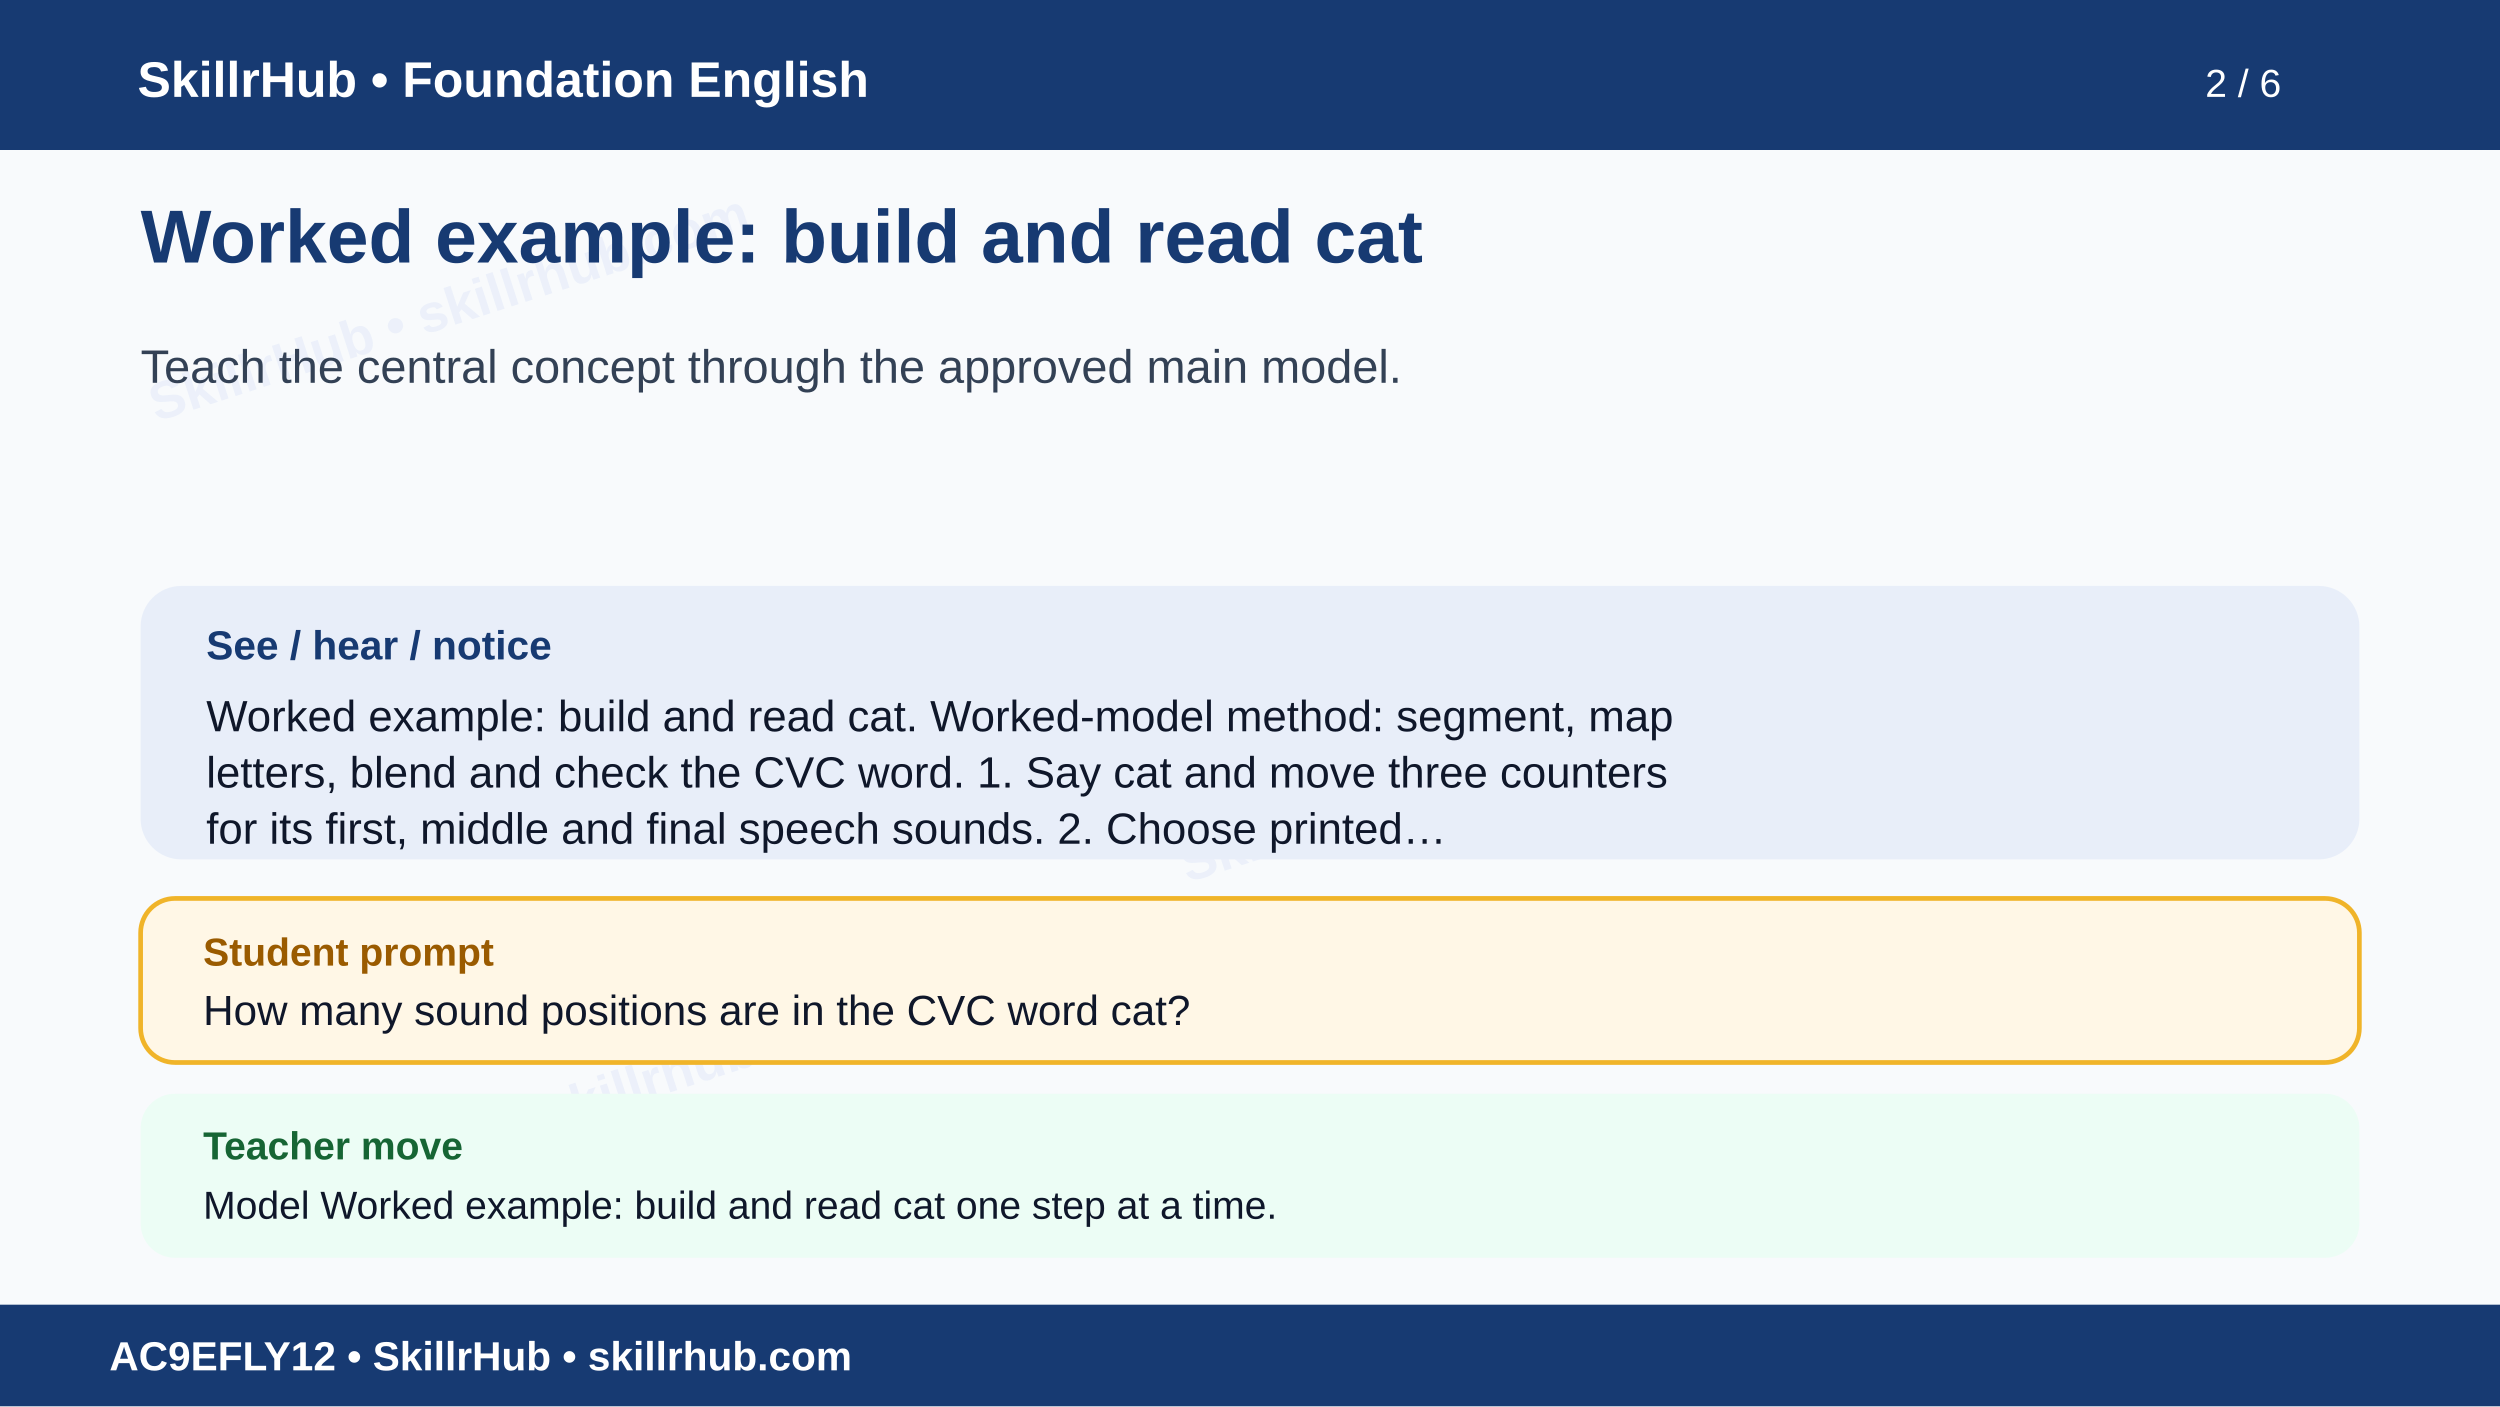
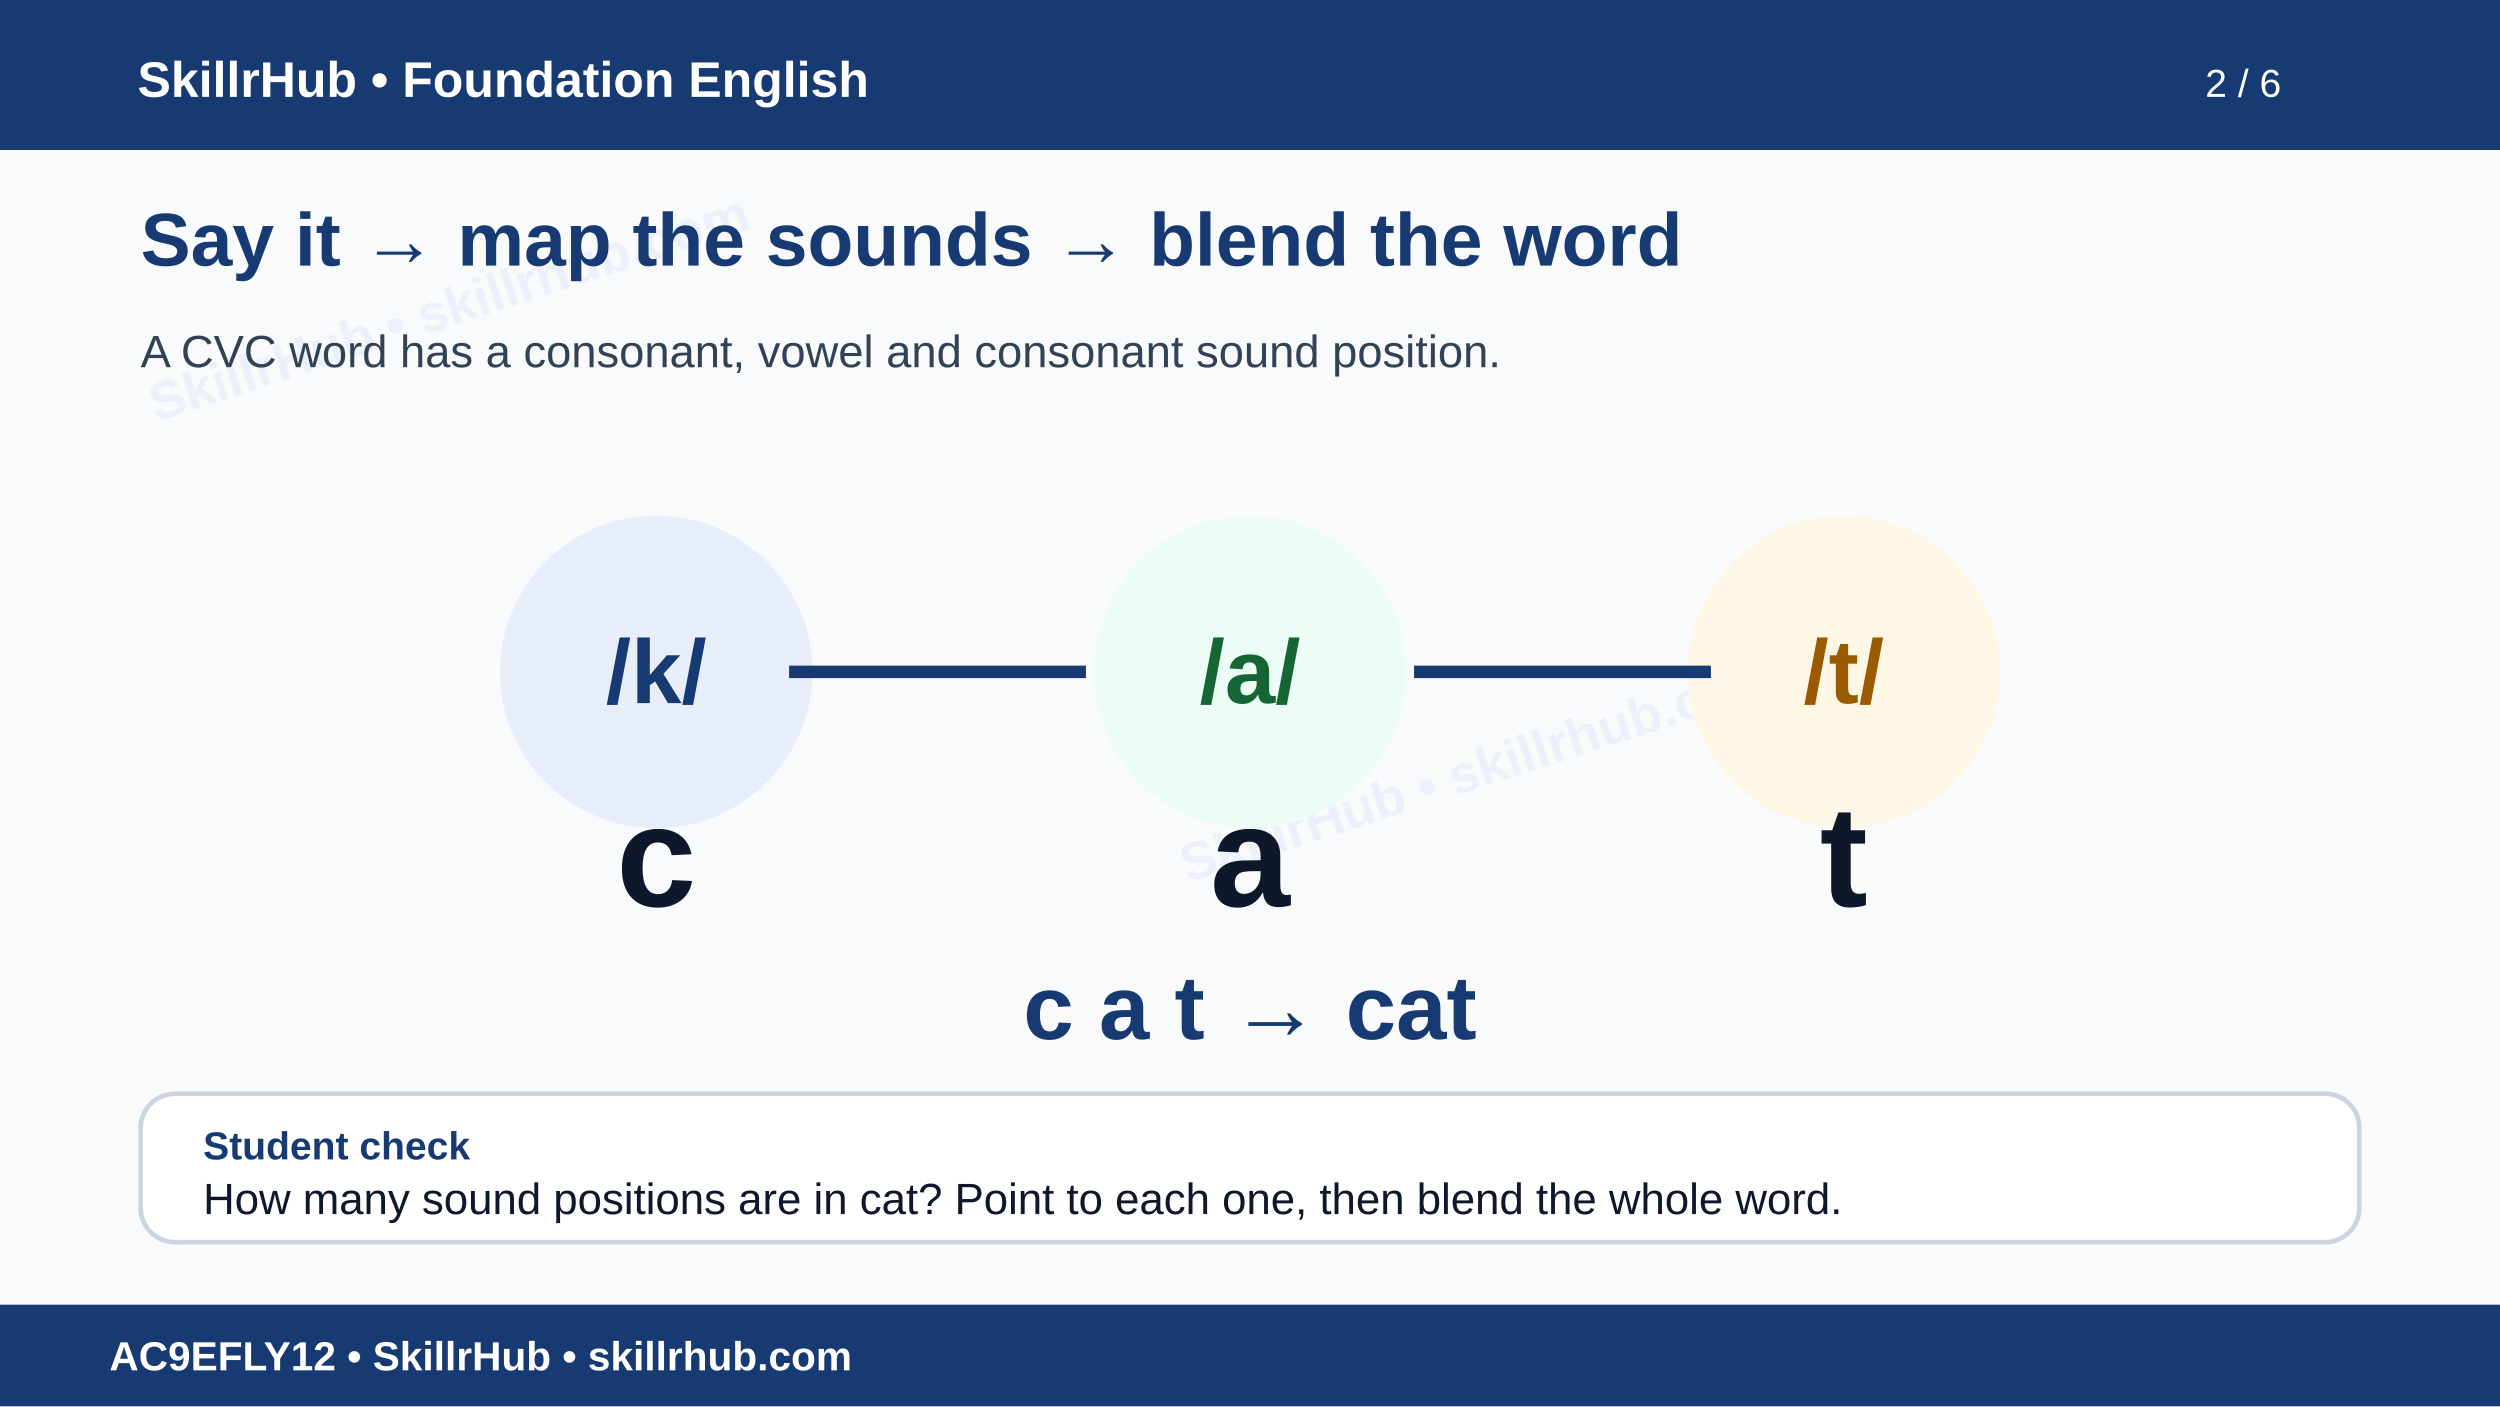
<svg xmlns="http://www.w3.org/2000/svg" width="1600" height="900" viewBox="0 0 1600 900" role="img" aria-labelledby="t d">
  <rect width="1600" height="900" fill="#f8fafc" />
  <g opacity=".055" fill="#1d4ed8" font-family="Arial" font-size="34" font-weight="700">
    <text x="100" y="270" transform="rotate(-18 100 270)">SkillrHub • skillrhub.com</text>
    <text x="760" y="565" transform="rotate(-18 760 565)">SkillrHub • skillrhub.com</text>
-     <text x="180" y="780" transform="rotate(-18 180 780)">SkillrHub • skillrhub.com</text>
  </g>
  <rect width="1600" height="96" fill="#173a72" />
  <text x="88" y="62" fill="#fff" font-family="Arial" font-size="32" font-weight="700">SkillrHub • Foundation English</text>
  <text x="1460" y="62" text-anchor="end" fill="#fff" font-family="Arial" font-size="25">2 / 6</text>
-   <text x="90" y="168" fill="#173a72" font-family="Arial,Helvetica,sans-serif" font-size="48" font-weight="700">Worked example: build and read cat</text>
-   <text x="90" y="245" fill="#334155" font-family="Arial,Helvetica,sans-serif" font-size="30" font-weight="400">Teach the central concept through the approved main model.</text>
-   <rect x="90" y="375" width="1420" height="175" rx="26" fill="#e8eef9" />
-   <text x="132" y="422" fill="#173a72" font-family="Arial" font-size="26" font-weight="700">See / hear / notice</text>
-   <text x="132" y="468" fill="#0f172a" font-family="Arial,Helvetica,sans-serif" font-size="28" font-weight="400">Worked example: build and read cat. Worked-model method: segment, map</text>
-   <text x="132" y="504" fill="#0f172a" font-family="Arial,Helvetica,sans-serif" font-size="28" font-weight="400">letters, blend and check the CVC word. 1. Say cat and move three counters</text>
-   <text x="132" y="540" fill="#0f172a" font-family="Arial,Helvetica,sans-serif" font-size="28" font-weight="400">for its first, middle and final speech sounds. 2. Choose printed…</text>
-   <rect x="90" y="575" width="1420" height="105" rx="22" fill="#fff7e6" stroke="#f0b429" stroke-width="3" />
-   <text x="130" y="618" fill="#9a5b00" font-family="Arial" font-size="25" font-weight="700">Student prompt</text>
-   <text x="130" y="656" fill="#0f172a" font-family="Arial,Helvetica,sans-serif" font-size="27" font-weight="400">How many sound positions are in the CVC word cat?</text>
-   <rect x="90" y="700" width="1420" height="105" rx="22" fill="#ecfdf5" />
-   <text x="130" y="742" fill="#166534" font-family="Arial" font-size="25" font-weight="700">Teacher move</text>
-   <text x="130" y="780" fill="#0f172a" font-family="Arial,Helvetica,sans-serif" font-size="25" font-weight="400">Model Worked example: build and read cat one step at a time.</text>
+   <text x="90" y="170" fill="#173a72" font-family="Arial" font-size="48" font-weight="700">Say it → map the sounds → blend the word</text>
+   <text x="90" y="235" fill="#334155" font-family="Arial" font-size="29">A CVC word has a consonant, vowel and consonant sound position.</text>
+   <g font-family="Arial">
+     <circle cx="420" cy="430" r="100" fill="#e8eef9" />
+     <circle cx="800" cy="430" r="100" fill="#ecfdf5" />
+     <circle cx="1180" cy="430" r="100" fill="#fff7e6" />
+     <text x="420" y="450" text-anchor="middle" fill="#173a72" font-size="58" font-weight="700">/k/</text>
+     <text x="800" y="450" text-anchor="middle" fill="#166534" font-size="58" font-weight="700">/a/</text>
+     <text x="1180" y="450" text-anchor="middle" fill="#9a5b00" font-size="58" font-weight="700">/t/</text>
+     <text x="420" y="580" text-anchor="middle" fill="#0f172a" font-size="92" font-weight="700">c</text>
+     <text x="800" y="580" text-anchor="middle" fill="#0f172a" font-size="92" font-weight="700">a</text>
+     <text x="1180" y="580" text-anchor="middle" fill="#0f172a" font-size="92" font-weight="700">t</text>
+     <path d="M505 430h190M905 430h190" stroke="#173a72" stroke-width="8" />
+     <text x="800" y="665" text-anchor="middle" fill="#173a72" font-size="58" font-weight="700">c  a  t  →  cat</text>
+     <rect x="90" y="700" width="1420" height="95" rx="22" fill="#fff" stroke="#cbd5e1" stroke-width="3" />
+     <text x="130" y="742" fill="#173a72" font-size="25" font-weight="700">Student check</text>
+     <text x="130" y="777" fill="#0f172a" font-size="28">How many sound positions are in cat? Point to each one, then blend the whole word.</text>
+   </g>
  <rect y="835" width="1600" height="65" fill="#173a72" />
  <text x="70" y="877" fill="#fff" font-family="Arial" font-size="26" font-weight="700">AC9EFLY12 • SkillrHub • skillrhub.com</text>
</svg>
